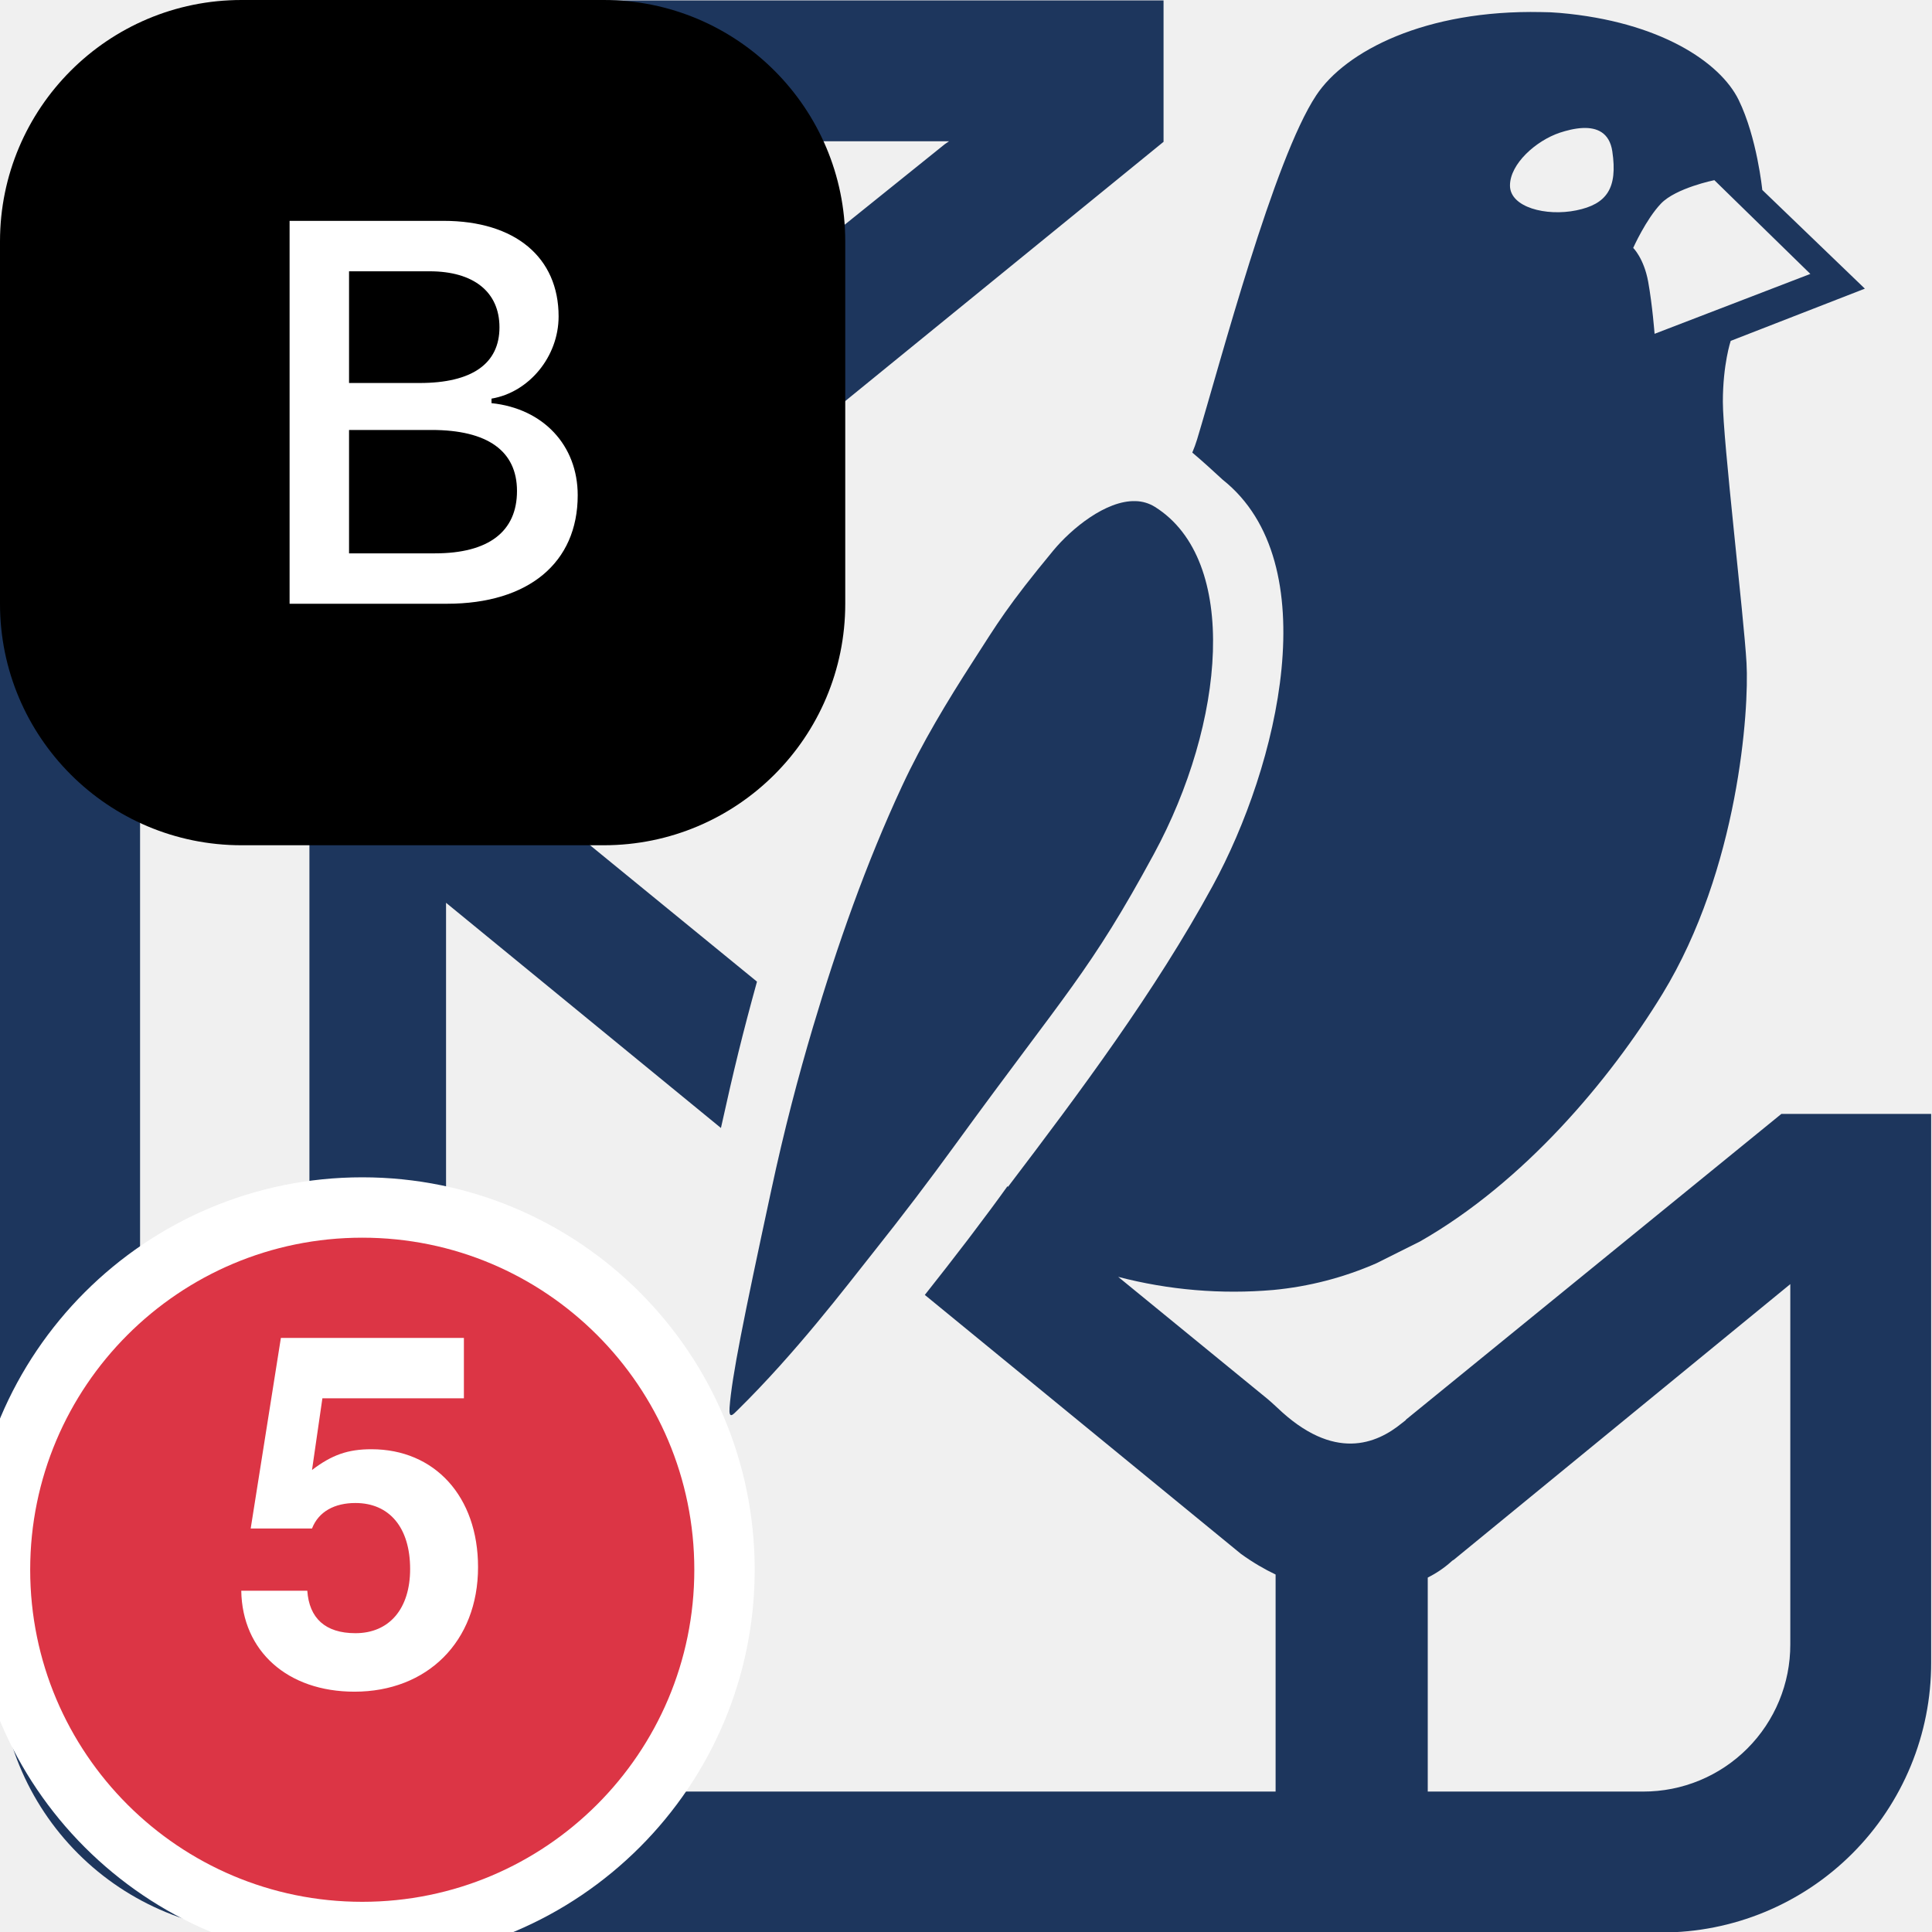
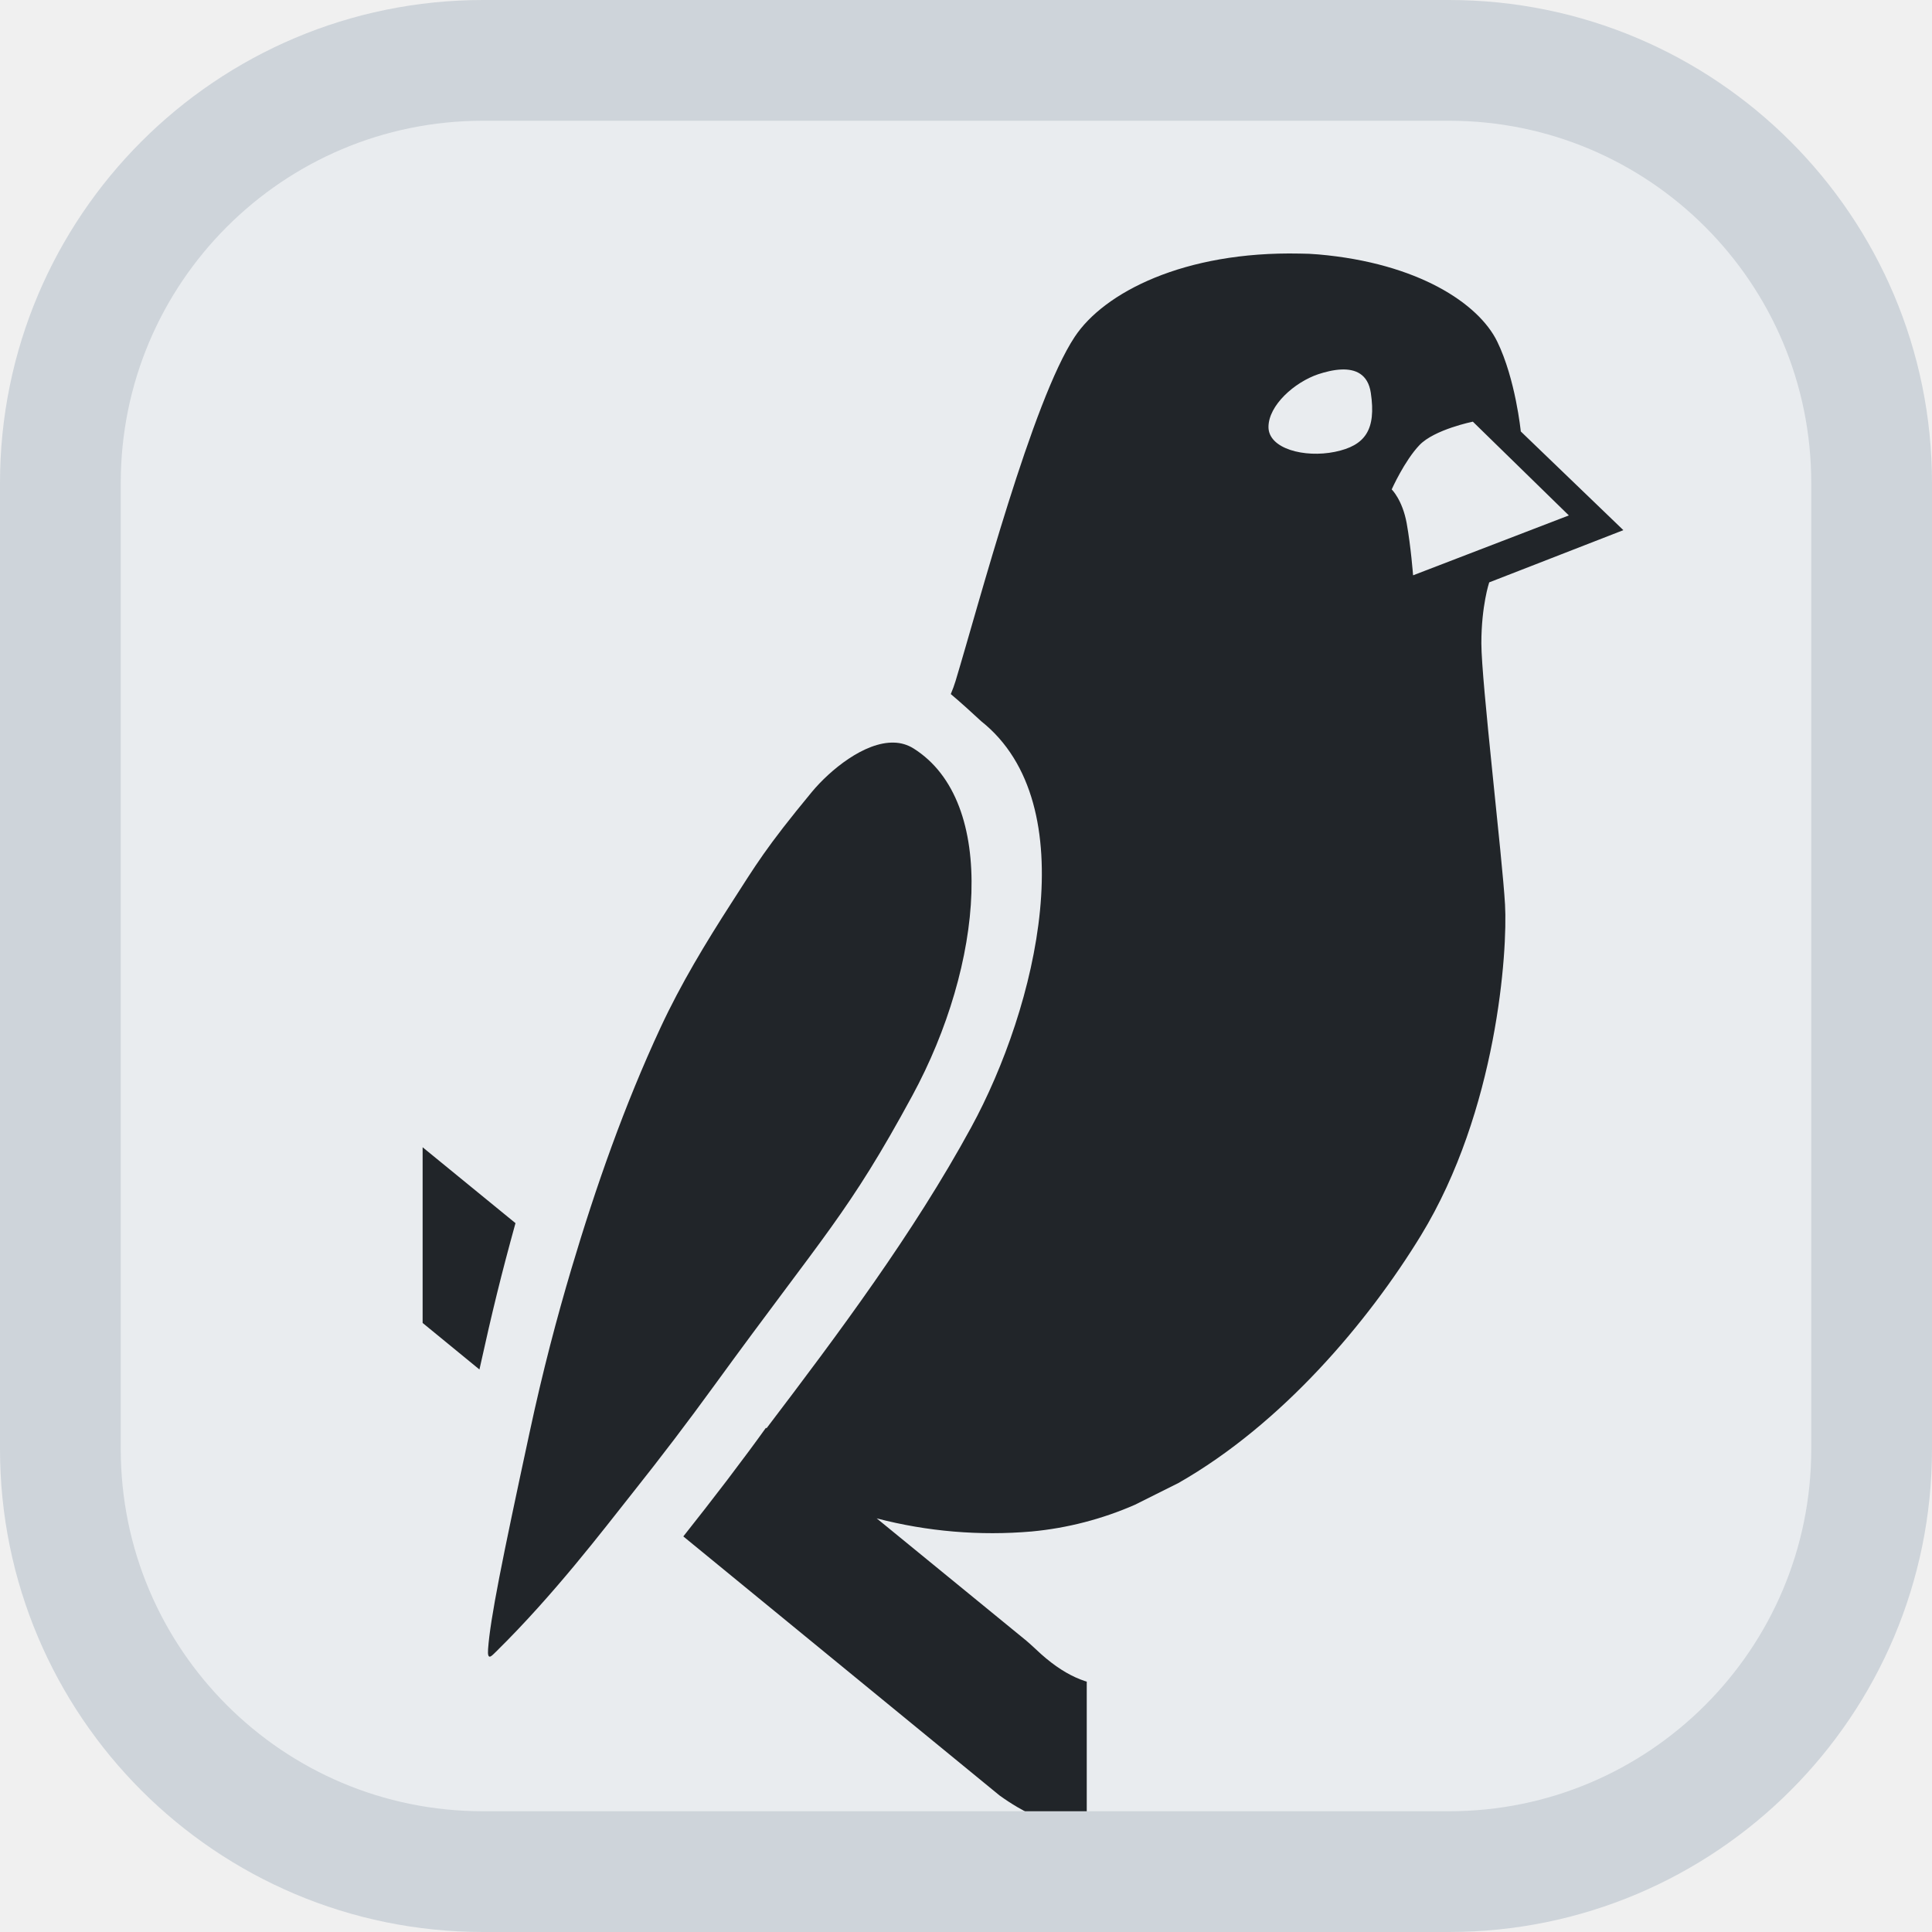
- <svg xmlns="http://www.w3.org/2000/svg" width="32" height="32">
-   <style>
-     path.icon {
-       fill: #1d365d;
-     }
-     rect.badge-bg {
-       fill: oklch(56% 0.26 288); /* --bs-indigo-500 */
-     }
-     @media (prefers-color-scheme: dark) {
-       path.icon {
-         fill: #6a91cf;
-       }
-     }
-     </style>
-   <path class="icon" d="M4.458.007A4.462 4.462 0 0 0-.014 4.48v23.057a4.462 4.462 0 0 0 4.472 4.471h23.057a4.462 4.462 0 0 0 4.471-4.471V18.45H29.505l-6.217 5.063v.001l-.008.011c-.02.017-.041.031-.063.049-.413.337-1.119.645-2.063-.26-.05-.049-.156-.14-.156-.14l-2.477-2.025a7.586 7.586 0 0 0 2.568.217 5.555 5.555 0 0 0 1.71-.443l.72-.36c1.719-.98 3.14-2.667 4.016-4.1 1.263-2.068 1.437-4.712 1.393-5.48-.043-.77-.392-3.702-.392-4.327s.13-1.01.13-1.01l2.222-.865-1.699-1.635s-.086-.865-.391-1.49C28.493 1.031 27.49.358 25.836.214a3.584 3.584 0 0 0-.31-.014c-1.913-.04-3.24.644-3.726 1.38-.701 1.058-1.581 4.403-1.973 5.7-.021.07-.048.142-.079.216.177.149.358.315.504.45 1.733 1.376.92 4.736-.168 6.73-.954 1.75-2.197 3.414-3.388 4.981l-.01-.008c-.18.252-.38.52-.59.797l-.068.09a64.19 64.19 0 0 1-.71.912l5.237 4.29c.194.14.386.252.573.341v3.595H7.388V14.953l4.553 3.73c.218-.988.36-1.564.597-2.424l-5.164-4.22 11.898-9.69V.007H4.458zm21.76 2.113c.226-.009.44.071.487.387.091.612-.092.874-.595.977-.504.103-1.1-.051-1.1-.411s.432-.743.825-.875c.11-.036.249-.073.384-.078zm-21.461.22h10.962l-.07.048-9.495 7.636c-.66.524-1.03 1.193-1.03 1.973 0 .033.002.065.003.097h-.002v17.58h-.368a2.432 2.432 0 0 1-2.437-2.437V4.778a2.432 2.432 0 0 1 2.437-2.437zm23.638.644 1.59 1.553-2.58.992s-.036-.475-.106-.863c-.071-.388-.248-.56-.248-.56s.212-.475.46-.734c.247-.259.884-.388.884-.388zM18.807 8.3c-.49-.015-1.062.458-1.36.817-.77.932-.922 1.202-1.332 1.838-.428.664-.839 1.344-1.172 2.06-.6 1.289-1.073 2.638-1.479 4.001-.239.805-.473 1.686-.693 2.713-.456 2.118-.65 3.074-.687 3.585-.015.205.06.112.13.045.966-.95 1.78-2.023 2.248-2.612.501-.63.925-1.189 1.368-1.798 1.832-2.52 2.22-2.846 3.28-4.8 1.18-2.174 1.426-4.87.02-5.753a.633.633 0 0 0-.323-.096zm10.846 12.968v5.969a2.432 2.432 0 0 1-2.437 2.437h-3.568V26.13c.13-.066.272-.156.406-.28l.026-.016 5.573-4.565z">
- 
-     </path>
-   <rect class="badge-bg" x="0" y="0" width="14" height="14" rx="4" />
-   <g transform="translate(1,1) scale(0.75)">
-     <path fill="#fff" d="M5.062 12h3.475c1.804 0 2.888-.908 2.888-2.396 0-1.102-.761-1.916-1.904-2.034v-.1c.832-.14 1.482-.93 1.482-1.816 0-1.3-.955-2.11-2.542-2.11H5.062zm1.313-4.875V4.658h1.78c.973 0 1.542.457 1.542 1.237 0 .802-.604 1.23-1.764 1.23zm0 3.762V8.162h1.822c1.236 0 1.887.463 1.887 1.348 0 .896-.627 1.377-1.811 1.377z" />
+ <svg xmlns="http://www.w3.org/2000/svg" width="32" height="32" viewBox="0 0 32 32">
+   <defs>
+     <clipPath id="bird-clip-dev-gray" clipPathUnits="userSpaceOnUse">
+       <path d="M19.5 -1L32 -1L32 16L28.5 16L27 18L22 22L22 27L11 27L11 12L19.5 5Z" />
+     </clipPath>
+   </defs>
+   <rect fill="#e9ecef" x="1" y="1" width="30" height="30" rx="7" />
+   <g transform="translate(-4, 4)">
+     <path fill="#212529" clip-path="url(#bird-clip-dev-gray)" d="M4.458.007A4.462 4.462 0 0 0-.014 4.48v23.057a4.462 4.462 0 0 0 4.472 4.471h23.057a4.462 4.462 0 0 0 4.471-4.471V18.45H29.505l-6.217 5.063v.001l-.008.011c-.02.017-.041.031-.063.049-.413.337-1.119.645-2.063-.26-.05-.049-.156-.14-.156-.14l-2.477-2.025a7.586 7.586 0 0 0 2.568.217 5.555 5.555 0 0 0 1.71-.443l.72-.36c1.719-.98 3.14-2.667 4.016-4.1 1.263-2.068 1.437-4.712 1.393-5.48-.043-.77-.392-3.702-.392-4.327s.13-1.01.13-1.01l2.222-.865-1.699-1.635s-.086-.865-.391-1.49C28.493 1.031 27.49.358 25.836.214a3.584 3.584 0 0 0-.31-.014c-1.913-.04-3.24.644-3.726 1.38-.701 1.058-1.581 4.403-1.973 5.7-.021.07-.048.142-.079.216.177.149.358.315.504.45 1.733 1.376.92 4.736-.168 6.73-.954 1.75-2.197 3.414-3.388 4.981l-.01-.008c-.18.252-.38.52-.59.797l-.068.09a64.19 64.19 0 0 1-.71.912l5.237 4.29c.194.14.386.252.573.341v3.595H7.388V14.953l4.553 3.73c.218-.988.36-1.564.597-2.424l-5.164-4.22 11.898-9.69V.007H4.458zm21.76 2.113c.226-.009.44.071.487.387.091.612-.092.874-.595.977-.504.103-1.1-.051-1.1-.411s.432-.743.825-.875c.11-.036.249-.073.384-.078zm-21.461.22h10.962l-.07.048-9.495 7.636c-.66.524-1.03 1.193-1.03 1.973 0 .033.002.065.003.097h-.002v17.58h-.368a2.432 2.432 0 0 1-2.437-2.437V4.778a2.432 2.432 0 0 1 2.437-2.437zm23.638.644 1.59 1.553-2.58.992s-.036-.475-.106-.863c-.071-.388-.248-.56-.248-.56s.212-.475.46-.734c.247-.259.884-.388.884-.388zM18.807 8.3c-.49-.015-1.062.458-1.36.817-.77.932-.922 1.202-1.332 1.838-.428.664-.839 1.344-1.172 2.06-.6 1.289-1.073 2.638-1.479 4.001-.239.805-.473 1.686-.693 2.713-.456 2.118-.65 3.074-.687 3.585-.015.205.06.112.13.045.966-.95 1.78-2.023 2.248-2.612.501-.63.925-1.189 1.368-1.798 1.832-2.52 2.22-2.846 3.28-4.8 1.18-2.174 1.426-4.87.02-5.753a.633.633 0 0 0-.323-.096zm10.846 12.968v5.969a2.432 2.432 0 0 1-2.437 2.437h-3.568V26.13c.13-.066.272-.156.406-.28l.026-.016 5.573-4.565Z" />
  </g>
-   <circle cx="6" cy="26" r="6" fill="#dc3545" stroke="#fff" stroke-width="1" />
-   <text x="6" y="26" text-anchor="middle" dominant-baseline="central" font-family="Helvetica, Arial, sans-serif" font-size="8" font-weight="bold" fill="#fff">5</text>
+   <rect fill="none" stroke="#ced4da" stroke-width="2" x="1" y="1" width="30" height="30" rx="7" />
</svg>
